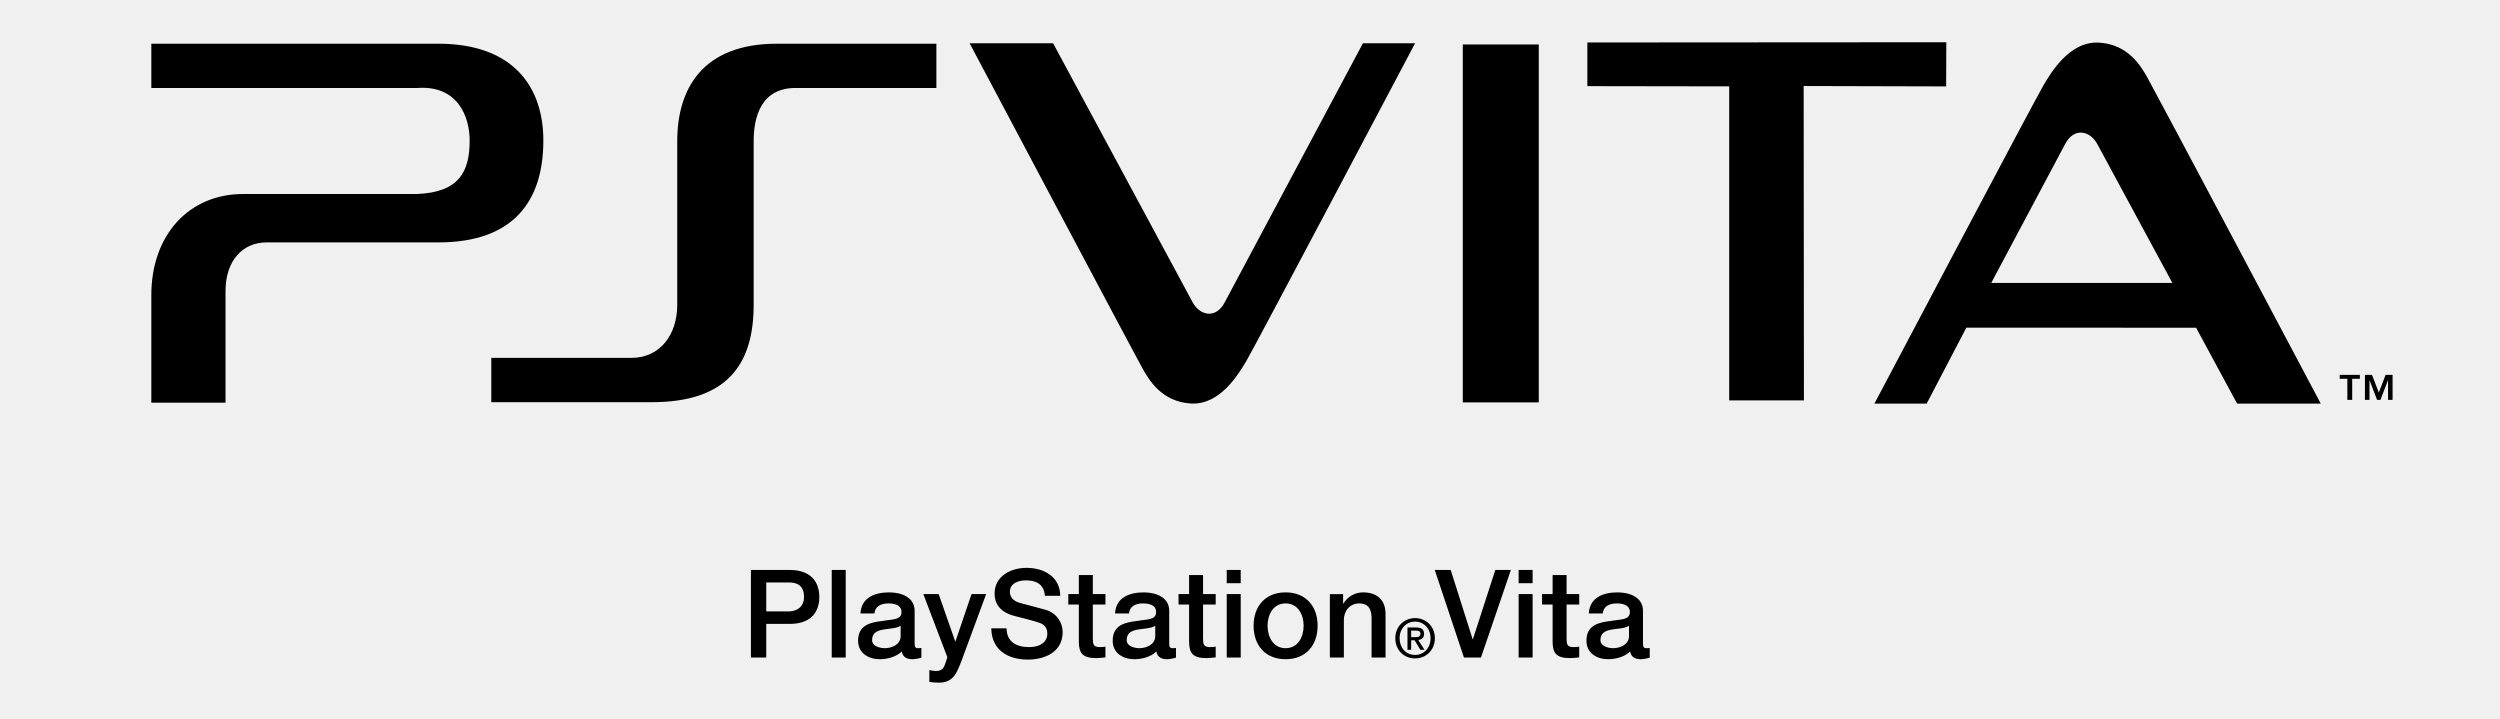
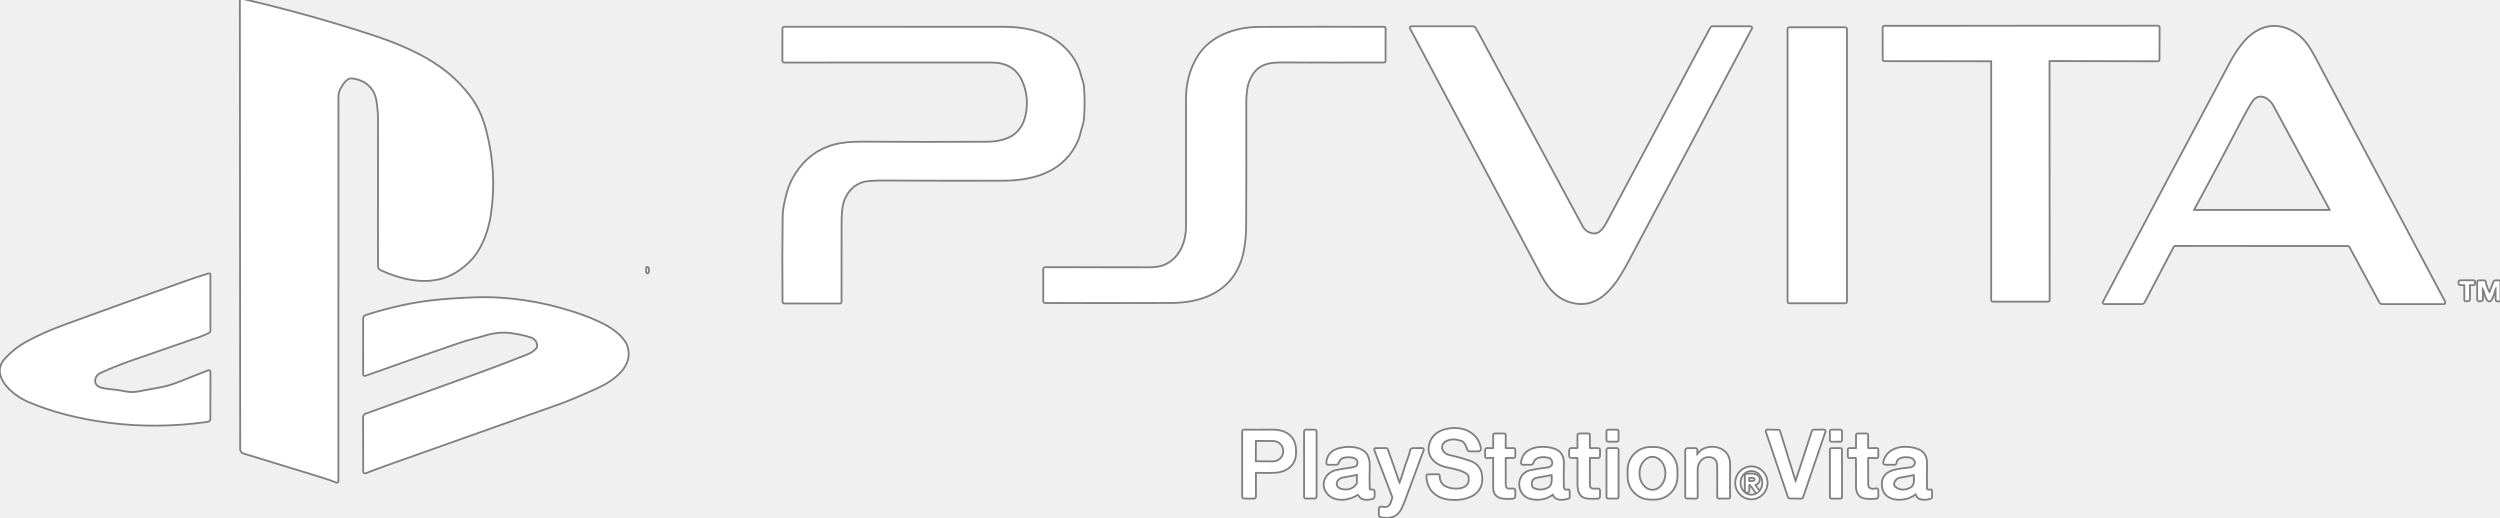
- <svg xmlns="http://www.w3.org/2000/svg" version="1.1" x="0px" y="0px" width="800px" height="230px" viewBox="-48.423 -13.517 800 230" enable-background="new -48.423 -13.517 800 230" xml:space="preserve">
-   <defs>
- </defs>
-   <path fill-rule="evenodd" clip-rule="evenodd" d="M715.752,114.432v-6.248h-0.04l-2.388,6.248h-1.086l-2.389-6.248h-0.037v6.248  h-1.457v-7.996h2.252l2.192,5.667l2.176-5.667h2.23v7.996H715.752z M704.28,114.432h-1.552v-6.734h-2.444v-1.262h6.442v1.262h-2.446  V114.432z M654.332,91.355l-73.525-0.026l-12.692,24.302h-16.719c0,0,52.105-98.644,54.18-102.013  c2.074-3.371,8.018-14.015,17.611-13.497c9.591,0.518,13.601,7.819,15.417,10.93c1.813,3.111,55.615,104.58,55.615,104.58h-26.765  L654.332,91.355z M622.896,32.915c-2.324-4.667-7.603-5.816-10.455-0.373c-1.189,2.247-23.667,44.476-23.667,44.476l57.965,0.005  L622.896,32.915z M528.748,14.011l0.085,100.591h-23.91V14.119l-45.388-0.071V0.077L574.395,0l-0.052,14.133L528.748,14.011z   M467.049,185.19c3.217-0.59,6.083-0.237,6.083-2.865c0-2.316-2.394-2.747-4.2-2.747c-2.511,0-4.276,1.021-4.474,3.218h-4.474  c0.313-5.221,4.749-6.751,9.222-6.751c3.964,0,8.124,1.61,8.124,5.888v10.439c0,1.097,0.236,1.53,1.061,1.53  c0.274,0,0.628,0,1.098-0.08v3.101c-0.667,0.236-2.078,0.51-2.824,0.51c-1.806,0-3.102-0.627-3.455-2.471  c-1.766,1.728-4.63,2.471-7.023,2.471c-3.651,0-6.946-1.961-6.946-5.925C459.24,186.445,463.282,185.621,467.049,185.19z   M467.834,193.902c1.961,0,5.022-1.021,5.022-3.848v-3.334c-1.373,0.903-3.531,0.863-5.495,1.216  c-1.922,0.314-3.648,1.021-3.648,3.374C463.713,193.312,466.265,193.902,467.834,193.902z M448.409,191.9v-11.97h-3.376v-3.336  h3.376v-6.084h4.474v6.084h4.043v3.336h-4.043v10.832c0,1.845,0.156,2.786,2.159,2.786c0.627,0,1.255,0,1.884-0.157v3.454  c-0.982,0.077-1.924,0.234-2.904,0.234C449.35,197.08,448.487,195.275,448.409,191.9z M419.671,0.708h24.313v114.546h-24.313V0.708z   M422.901,191.038l7.182-22.175h4.983l-9.575,28.022h-5.455l-9.341-28.022h5.103l7.025,22.175H422.901z M404.42,197.177  c-3.71,0-6.35-2.778-6.35-6.453c0-3.883,2.933-6.452,6.35-6.452c3.382,0,6.315,2.569,6.315,6.452S407.802,197.177,404.42,197.177z   M404.42,185.393c-2.794,0-4.969,2.191-4.969,5.331c0,2.934,1.897,5.332,4.969,5.332c2.761,0,4.935-2.174,4.935-5.332  C409.355,187.584,407.181,185.393,404.42,185.393z M405.421,191.277l2.002,3.14h-1.329l-1.846-3.053h-1.104v3.053h-1.174v-7.142  h2.709c1.726,0,2.604,0.604,2.604,2.053C407.284,190.62,406.492,191.157,405.421,191.277z M404.559,188.274h-1.415v2.089h1.312  c0.88,0,1.656-0.087,1.656-1.123C406.112,188.378,405.265,188.274,404.559,188.274z M332.749,115.609  c-9.573-0.518-13.575-7.804-15.386-10.908c-1.812-3.105-55.51-104.378-55.51-104.378h26.714l44.471,82.557  c2.319,4.658,7.59,5.805,10.437,0.371c2.328-4.398,44.242-82.928,44.242-82.928h16.688c0,0-52.007,98.453-54.077,101.816  C348.256,105.503,342.323,116.127,332.749,115.609z M267.139,176.594l-7.889,21.388c-1.453,3.651-2.512,6.948-7.183,6.948  c-1.059,0-2.079-0.079-3.1-0.236v-3.769c0.706,0.118,1.413,0.274,2.119,0.274c2.08,0,2.59-1.097,3.139-2.824l0.51-1.57  l-7.692-20.211h4.906l5.298,15.149h0.078l5.142-15.149H267.139z M192.749,31.606v52.439c0,19.174-8.632,31.137-32.558,31.137  h-51.396v-14.178h44.842c9.177,0,14.66-7.454,14.66-16.958V31.606c0-16.715,8.118-31.136,31.88-31.136h51.043v14.18h-44.161  C195.131,14.134,192.749,23.904,192.749,31.606z M91.854,64.053H36.854c-7.539,0-13.11,5.736-13.11,15.568v35.723H0V80.932  c0-19.337,12.127-32.366,29.333-32.366h55.638c13.644-0.519,16.898-7.291,16.898-17.124c0-7.538-3.771-17.829-16.898-16.793H0V0.471  h91.854c24.089,0,33.594,13.928,33.594,30.972C125.448,50.78,115.943,64.053,91.854,64.053z M213.768,177.536  c0,3.453-1.531,8.635-9.537,8.595h-7.457v10.755h-4.905v-28.022h12.362C212.237,168.863,213.768,174.043,213.768,177.536z   M196.774,172.867v9.262h7.182c2.198,0,4.906-1.1,4.906-4.632c0-3.689-2.237-4.63-4.827-4.63H196.774z M222.204,196.885h-4.474  v-28.022h4.474V196.885z M233.977,185.19c3.218-0.59,6.083-0.237,6.083-2.865c0-2.316-2.394-2.747-4.2-2.747  c-2.512,0-4.278,1.021-4.474,3.218h-4.474c0.313-5.221,4.749-6.751,9.222-6.751c3.964,0,8.125,1.61,8.125,5.888v10.439  c0,1.097,0.235,1.53,1.059,1.53c0.275,0,0.628,0,1.099-0.08v3.101c-0.667,0.236-2.079,0.51-2.826,0.51  c-1.804,0-3.1-0.627-3.453-2.471c-1.767,1.728-4.631,2.471-7.024,2.471c-3.65,0-6.947-1.961-6.947-5.925  C226.167,186.445,230.209,185.621,233.977,185.19z M234.762,193.902c1.962,0,5.023-1.021,5.023-3.848v-3.334  c-1.374,0.903-3.532,0.863-5.495,1.216c-1.923,0.314-3.649,1.021-3.649,3.374C230.642,193.312,233.192,193.902,234.762,193.902z   M280.794,193.548c4.317,0,5.926-2.12,5.926-4.238c0-2.159-1.177-3.023-2.315-3.454c-1.962-0.746-4.513-1.256-8.359-2.315  c-4.788-1.296-6.2-4.198-6.2-7.104c0-5.61,5.18-8.241,10.243-8.241c5.848,0,10.753,3.101,10.753,8.948h-4.906  c-0.235-3.611-2.669-4.945-6.044-4.945c-2.276,0-5.141,0.824-5.141,3.65c0,1.962,1.334,3.06,3.336,3.609  c0.431,0.119,6.632,1.727,8.083,2.16c3.689,1.098,5.456,4.237,5.456,7.142c0,6.279-5.573,8.791-11.146,8.791  c-6.397,0-11.577-3.061-11.695-10.008h4.905C273.691,191.86,276.87,193.548,280.794,193.548z M296.805,170.51h4.475v6.084h4.041  v3.336h-4.041v10.832c0,1.845,0.156,2.786,2.157,2.786c0.628,0,1.257,0,1.884-0.157v3.454c-0.981,0.077-1.923,0.234-2.904,0.234  c-4.67,0-5.534-1.805-5.612-5.18v-11.97h-3.375v-3.336h3.375V170.51z M315.446,185.19c3.218-0.59,6.083-0.237,6.083-2.865  c0-2.316-2.394-2.747-4.199-2.747c-2.512,0-4.278,1.021-4.475,3.218h-4.474c0.314-5.221,4.749-6.751,9.223-6.751  c3.964,0,8.124,1.61,8.124,5.888v10.439c0,1.097,0.234,1.53,1.06,1.53c0.275,0,0.627,0,1.099-0.08v3.101  c-0.667,0.236-2.08,0.51-2.825,0.51c-1.806,0-3.101-0.627-3.455-2.471c-1.765,1.728-4.63,2.471-7.024,2.471  c-3.65,0-6.946-1.961-6.946-5.925C307.636,186.445,311.678,185.621,315.446,185.19z M316.23,193.902  c1.962,0,5.023-1.021,5.023-3.848v-3.334c-1.374,0.903-3.531,0.863-5.494,1.216c-1.922,0.314-3.649,1.021-3.649,3.374  C312.11,193.312,314.66,193.902,316.23,193.902z M332.084,170.51h4.474v6.084h4.042v3.336h-4.042v10.832  c0,1.845,0.157,2.786,2.158,2.786c0.628,0,1.256,0,1.885-0.157v3.454c-0.981,0.077-1.923,0.234-2.905,0.234  c-4.67,0-5.533-1.805-5.612-5.18v-11.97h-3.375v-3.336h3.375V170.51z M348.606,173.101h-4.474v-4.238h4.474V173.101z   M348.606,196.885h-4.474v-20.291h4.474V196.885z M362.969,176.044c6.515,0,10.242,4.475,10.242,10.676  c0,6.238-3.728,10.712-10.242,10.712s-10.242-4.474-10.242-10.712C352.727,180.519,356.455,176.044,362.969,176.044z   M362.969,193.902c4.004,0,5.769-3.651,5.769-7.182c0-3.494-1.765-7.143-5.769-7.143c-4.003,0-5.769,3.648-5.769,7.143  C357.201,190.25,358.966,193.902,362.969,193.902z M381.374,179.578l0.078,0.077c1.334-2.236,3.65-3.61,6.318-3.61  c4.396,0,7.182,2.354,7.182,6.908v13.933h-4.473v-12.757c-0.079-3.177-1.336-4.551-3.964-4.551c-2.983,0-4.906,2.354-4.906,5.337  v11.971h-4.475v-20.291h4.239V179.578z M442.012,173.101h-4.474v-4.238h4.474V173.101z M442.012,196.885h-4.474v-20.291h4.474  V196.885z" />
+ <svg xmlns="http://www.w3.org/2000/svg" version="1.1" viewBox="0.00 0.00 1357.00 281.00">
+   <g stroke-width="2.00" fill="none" stroke-linecap="butt">
+     <path stroke="#808080" vector-effect="non-scaling-stroke" d="   M 130.69 0.00   L 130.88 243.69   Q 130.89 245.25 132.38 245.71   Q 152.39 251.82 173.24 258.23   Q 179.13 260.03 182.72 261.47   Q 183.19 261.66 183.19 261.15   Q 183.17 151.92 183.20 52.40   Q 183.20 50.04 184.35 47.95   C 185.65 45.60 187.97 41.59 191.32 42.07   Q 199.77 43.27 203.31 49.88   Q 204.63 52.35 205.15 56.80   Q 205.69 61.43 205.69 64.00   Q 205.73 103.78 205.68 144.47   A 1.92 1.92 0.0 0 0 206.81 146.22   C 217.08 150.90 228.91 153.82 239.89 150.72   Q 247.33 148.63 254.22 142.03   Q 261.22 135.33 264.57 123.02   Q 265.41 119.95 265.89 116.83   Q 269.42 93.97 263.47 71.07   C 261.27 62.61 258.34 56.37 252.56 49.61   Q 247.87 44.12 243.99 40.86   C 231.49 30.36 215.94 24.02 200.40 18.98   Q 166.63 8.02 132.03 0.00" />
+     <path stroke="#808080" vector-effect="non-scaling-stroke" d="   M 1022.44 32.34   A 0.36 0.36 0.0 0 0 1022.80 32.70   L 1080.96 32.75   A 0.36 0.36 0.0 0 1 1081.32 33.11   L 1081.32 162.89   A 0.36 0.36 0.0 0 0 1081.68 163.25   L 1111.68 163.25   A 0.36 0.36 0.0 0 0 1112.04 162.89   L 1111.98 32.99   A 0.36 0.36 0.0 0 1 1112.34 32.63   L 1171.30 32.77   A 0.36 0.36 0.0 0 0 1171.66 32.41   L 1171.73 14.81   A 0.36 0.36 0.0 0 0 1171.37 14.45   L 1022.76 14.51   A 0.36 0.36 0.0 0 0 1022.40 14.87   L 1022.44 32.34" />
+     <path stroke="#808080" vector-effect="non-scaling-stroke" d="   M 1180.70 133.00   L 1274.24 133.04   A 1.74 1.73 -14.1 0 1 1275.77 133.95   L 1292.04 164.06   Q 1292.31 164.56 1292.88 164.56   L 1326.49 164.56   A 0.37 0.36 76.1 0 0 1326.81 164.02   Q 1290.91 96.39 1256.21 31.18   C 1253.89 26.82 1251.00 22.06 1247.05 19.12   C 1236.14 11.02 1225.00 14.35 1217.26 24.21   Q 1213.63 28.83 1210.75 34.24   Q 1176.21 98.94 1141.95 163.98   Q 1141.65 164.55 1142.30 164.55   L 1162.66 164.56   Q 1163.30 164.56 1163.60 163.99   L 1179.45 133.76   A 1.42 1.41 -76.0 0 1 1180.70 133.00" />
+     <path stroke="#808080" vector-effect="non-scaling-stroke" d="   M 922.52 26.85   Q 897.75 73.61 872.81 120.33   C 870.18 125.25 867.42 129.22 861.53 126.14   C 860.56 125.64 859.23 124.19 858.82 123.42   Q 830.44 70.90 800.66 15.49   A 1.35 1.34 -14.0 0 0 799.47 14.78   L 766.05 14.77   Q 765.56 14.77 765.79 15.21   Q 801.03 81.69 836.74 148.74   C 841.11 156.95 846.56 163.35 856.46 164.42   C 870.29 165.91 878.48 151.11 883.93 140.86   Q 917.32 78.06 950.53 15.17   A 0.27 0.27 0.0 0 0 950.29 14.77   L 929.54 14.76   Q 929.06 14.76 928.83 15.18   Q 925.95 20.37 922.52 26.85" />
+     <path stroke="#808080" vector-effect="non-scaling-stroke" d="   M 458.03 108.04   Q 461.38 100.22 468.85 98.20   Q 471.75 97.42 481.81 97.48   Q 513.75 97.68 544.57 97.58   C 562.10 97.52 577.80 92.27 584.84 75.81   C 585.83 73.51 586.13 71.03 586.95 68.67   Q 587.75 66.39 587.92 63.94   Q 588.57 55.14 587.85 46.84   C 587.67 44.70 586.71 42.83 586.24 40.81   C 584.56 33.68 579.86 27.30 573.97 23.06   C 565.58 16.99 555.16 15.04 544.70 15.04   Q 484.81 15.04 425.86 15.03   Q 425.20 15.03 425.20 15.69   L 425.18 32.84   Q 425.18 33.46 425.80 33.46   Q 482.64 33.44 538.09 33.43   Q 550.45 33.43 555.12 43.35   Q 559.24 52.12 557.25 62.22   C 554.94 73.89 546.06 77.39 535.47 77.44   Q 501.24 77.63 468.90 77.39   Q 458.68 77.32 452.81 78.93   Q 439.76 82.50 432.08 94.56   Q 429.07 99.29 427.57 104.66   Q 425.40 112.43 425.33 117.39   Q 425.02 137.58 425.26 163.72   Q 425.26 164.23 425.78 164.23   L 456.01 164.24   A 0.29 0.28 90.0 0 0 456.29 163.95   Q 456.28 142.56 456.31 120.84   C 456.32 116.81 456.49 111.64 458.03 108.04" />
+     <path stroke="#808080" vector-effect="non-scaling-stroke" d="   M 644.27 122.64   C 644.28 131.51 640.80 140.45 632.27 144.18   Q 629.04 145.60 623.48 145.59   Q 594.40 145.55 567.44 145.53   Q 566.77 145.53 566.77 146.20   L 566.77 163.53   A 0.44 0.44 0.0 0 0 567.21 163.97   Q 599.49 164.06 635.73 163.94   C 651.86 163.88 666.82 158.29 672.82 142.55   Q 674.32 138.61 675.06 133.61   Q 675.88 128.03 675.91 123.27   Q 676.07 92.54 675.99 55.55   C 675.98 52.28 676.33 47.74 677.31 44.88   C 680.35 36.10 686.02 33.37 694.97 33.40   Q 722.33 33.50 751.32 33.44   A 0.26 0.25 0.0 0 0 751.58 33.19   L 751.59 15.30   A 0.25 0.25 0.0 0 0 751.34 15.05   Q 715.11 14.96 683.41 15.11   C 670.62 15.17 657.08 19.87 650.36 30.93   Q 644.29 40.90 644.27 53.47   Q 644.23 87.94 644.27 122.64" />
+     <path stroke="#808080" vector-effect="non-scaling-stroke" d="   M 1002.02 15.68   A 0.37 0.37 0.0 0 0 1001.65 15.31   L 971.15 15.31   A 0.37 0.37 0.0 0 0 970.78 15.68   L 970.78 163.74   A 0.37 0.37 0.0 0 0 971.15 164.11   L 1001.65 164.11   A 0.37 0.37 0.0 0 0 1002.02 163.74   L 1002.02 15.68" />
+     <path stroke="#808080" vector-effect="non-scaling-stroke" d="   M 351.27 146.17   C 351.32 146.67 351.09 147.23 351.27 147.69   Q 351.45 148.19 351.61 147.68   Q 351.97 146.49 351.59 145.56   Q 351.40 145.09 351.31 145.59   Q 351.25 145.89 351.27 146.17" />
+     <path stroke="#808080" vector-effect="non-scaling-stroke" d="   M 54.25 210.71   C 49.95 209.34 50.27 203.93 54.33 202.02   Q 61.79 198.52 71.34 195.18   Q 89.62 188.81 108.41 182.32   Q 110.89 181.46 113.27 180.24   Q 113.71 180.01 113.71 179.52   L 113.71 149.26   Q 113.71 148.77 113.24 148.91   Q 105.94 151.17 98.57 153.81   Q 67.43 164.95 35.40 176.62   Q 23.32 181.02 14.01 186.19   Q 8.30 189.36 3.28 194.69   C -5.44 203.98 7.74 214.32 15.07 217.51   Q 34.14 225.80 59.28 229.01   Q 85.34 232.33 112.67 228.50   Q 113.69 228.36 113.69 227.32   L 113.73 201.93   Q 113.73 201.24 113.09 201.49   Q 106.22 204.20 97.65 207.60   Q 91.97 209.85 87.22 210.73   Q 80.59 211.96 74.44 213.10   Q 71.27 213.68 66.37 212.63   C 62.34 211.77 58.00 211.91 54.25 210.71" />
+     <path stroke="#808080" vector-effect="non-scaling-stroke" d="   M 1337.77 154.26   A 0.33 0.33 0.0 0 1 1338.10 154.59   L 1338.13 162.78   A 0.33 0.33 0.0 0 0 1338.51 163.10   L 1339.93 162.88   A 0.33 0.33 0.0 0 0 1340.21 162.56   L 1340.18 154.62   A 0.33 0.33 0.0 0 1 1340.51 154.29   L 1342.61 154.29   A 0.33 0.33 0.0 0 0 1342.94 153.98   L 1342.99 152.97   A 0.33 0.33 0.0 0 0 1342.66 152.62   L 1335.32 152.65   A 0.33 0.33 0.0 0 0 1334.99 152.99   L 1335.03 153.93   A 0.33 0.33 0.0 0 0 1335.36 154.25   L 1337.77 154.26" />
+     <path stroke="#808080" vector-effect="non-scaling-stroke" d="   M 1355.13 156.03   L 1355.09 162.42   A 0.74 0.74 0.0 0 0 1355.83 163.17   L 1356.29 163.18   A 0.47 0.47 0.0 0 0 1356.76 162.71   L 1356.78 153.27   Q 1356.78 152.64 1356.14 152.65   L 1354.47 152.67   A 0.62 0.61 -79.5 0 0 1353.90 153.07   L 1351.63 159.07   Q 1351.45 159.56 1351.16 159.12   Q 1349.24 156.24 1348.81 153.01   Q 1348.76 152.66 1348.41 152.66   L 1345.45 152.67   Q 1345.07 152.67 1345.08 153.05   L 1345.14 162.47   Q 1345.14 163.15 1345.82 163.08   L 1346.68 162.99   Q 1347.28 162.92 1347.26 162.32   L 1347.13 156.23   Q 1347.11 155.32 1347.63 156.06   C 1349.18 158.26 1348.97 160.82 1350.53 162.80   A 0.85 0.84 -49.4 0 0 1351.93 162.69   Q 1353.21 160.42 1353.96 157.32   Q 1354.15 156.52 1354.70 155.87   Q 1355.13 155.36 1355.13 156.03" />
+     <path stroke="#808080" vector-effect="non-scaling-stroke" d="   M 288.08 182.64   Q 292.04 183.96 292.07 188.01   Q 292.07 188.67 291.65 189.19   Q 289.69 191.57 286.23 192.93   Q 270.70 199.06 258.47 203.48   Q 228.21 214.39 198.62 225.01   Q 197.60 225.38 197.60 226.46   L 197.65 255.82   Q 197.65 256.71 198.48 256.38   Q 203.56 254.37 208.87 252.47   Q 256.35 235.54 303.68 218.82   Q 310.29 216.48 323.92 210.32   C 332.36 206.51 343.97 198.60 339.96 187.69   C 338.29 183.15 332.25 178.75 328.00 176.55   Q 320.76 172.81 311.49 169.80   C 294.04 164.15 275.57 161.21 257.28 161.90   Q 243.98 162.40 234.44 163.51   Q 217.19 165.52 198.68 171.49   Q 197.61 171.84 197.61 172.97   L 197.63 203.07   Q 197.63 203.71 198.24 203.50   Q 224.01 194.30 249.59 185.53   C 254.18 183.96 258.96 182.95 263.54 181.56   Q 270.43 179.46 277.08 180.29   Q 283.33 181.07 288.08 182.64" />
+     <path stroke="#808080" vector-effect="non-scaling-stroke" d="   M 797.53 258.40   C 799.30 266.09 790.22 266.69 785.37 264.85   Q 780.96 263.18 780.97 258.17   Q 780.97 257.91 780.72 257.91   L 775.02 257.99   Q 774.74 257.99 774.75 258.28   C 774.91 265.50 779.59 269.90 786.49 270.70   C 794.92 271.68 805.64 268.75 803.92 257.75   Q 803.10 252.49 797.94 250.67   Q 792.82 248.86 786.43 247.42   C 782.21 246.46 780.41 241.35 784.81 238.99   Q 788.27 237.13 793.36 238.85   C 795.26 239.49 796.29 241.87 796.81 243.64   Q 797.06 244.49 797.95 244.50   L 802.30 244.50   Q 803.54 244.50 803.32 243.28   C 801.63 233.93 791.87 231.18 783.83 233.67   Q 777.68 235.57 776.25 241.31   Q 774.91 246.71 779.24 250.43   Q 781.41 252.30 785.83 253.28   C 788.59 253.89 796.81 255.28 797.53 258.40" />
+     <path stroke="#808080" vector-effect="non-scaling-stroke" d="   M 681.88 256.14   Q 686.65 256.29 691.80 256.13   C 697.42 255.96 702.39 252.87 702.92 247.08   Q 703.34 242.44 702.02 239.62   C 699.86 235.00 695.23 233.62 690.23 233.69   Q 682.69 233.80 675.34 233.70   Q 674.74 233.69 674.74 234.28   L 674.75 269.43   Q 674.75 270.11 675.43 270.11   L 680.60 270.14   A 0.62 0.61 -0.5 0 0 681.22 269.52   L 681.21 256.79   Q 681.21 256.12 681.88 256.14" />
+     <path stroke="#808080" vector-effect="non-scaling-stroke" d="   M 714.14 234.12   A 0.40 0.40 0.0 0 0 713.74 233.72   L 708.76 233.72   A 0.40 0.40 0.0 0 0 708.36 234.12   L 708.36 269.70   A 0.40 0.40 0.0 0 0 708.76 270.10   L 713.74 270.10   A 0.40 0.40 0.0 0 0 714.14 269.70   L 714.14 234.12" />
+     <path stroke="#808080" vector-effect="non-scaling-stroke" d="   M 878.054 234.025   A 0.30 0.30 0.0 0 0 877.755 233.724   L 872.795 233.716   A 0.30 0.30 0.0 0 0 872.494 234.015   L 872.486 238.935   A 0.30 0.30 0.0 0 0 872.785 239.236   L 877.745 239.244   A 0.30 0.30 0.0 0 0 878.046 238.945   L 878.054 234.025" />
+     <path stroke="#808080" vector-effect="non-scaling-stroke" d="   M 974.94 261.71   A 0.33 0.33 0.0 0 1 974.31 261.71   L 965.71 233.99   A 0.33 0.33 0.0 0 0 965.40 233.76   L 959.26 233.69   A 0.33 0.33 0.0 0 0 958.94 234.12   L 971.04 269.86   A 0.33 0.33 0.0 0 0 971.35 270.08   L 977.86 270.14   A 0.33 0.33 0.0 0 0 978.18 269.91   L 990.40 234.12   A 0.33 0.33 0.0 0 0 990.08 233.68   L 984.31 233.74   A 0.33 0.33 0.0 0 0 984.00 233.97   L 974.94 261.71" />
+     <path stroke="#808080" vector-effect="non-scaling-stroke" d="   M 999.326 233.985   A 0.28 0.28 0.0 0 0 999.045 233.706   L 994.045 233.714   A 0.28 0.28 0.0 0 0 993.766 233.995   L 993.774 238.975   A 0.28 0.28 0.0 0 0 994.055 239.254   L 999.055 239.246   A 0.28 0.28 0.0 0 0 999.334 238.965   L 999.326 233.985" />
+     <path stroke="#808080" vector-effect="non-scaling-stroke" d="   M 816.77 243.00   L 816.80 236.05   Q 816.80 235.81 816.55 235.81   L 811.23 235.79   Q 811.00 235.79 811.00 236.02   L 811.00 243.26   A 0.50 0.50 0.0 0 1 810.49 243.76   L 807.22 243.70   Q 806.64 243.69 806.63 244.28   L 806.62 247.67   Q 806.62 248.22 807.17 248.18   L 810.45 247.97   Q 811.00 247.93 811.00 248.49   Q 811.01 256.08 810.99 264.35   C 810.97 270.83 816.35 270.44 821.16 270.19   A 0.88 0.88 0.0 0 0 821.99 269.31   L 822.01 266.40   Q 822.01 265.60 821.21 265.67   C 818.87 265.84 816.82 266.04 816.81 262.89   Q 816.80 255.77 816.79 248.70   A 0.64 0.64 0.0 0 1 817.43 248.06   L 821.58 248.09   Q 822.00 248.09 822.00 247.67   L 821.99 243.99   Q 821.99 243.74 821.74 243.74   L 817.50 243.73   Q 816.77 243.73 816.77 243.00" />
+     <path stroke="#808080" vector-effect="non-scaling-stroke" d="   M 862.48 242.98   L 862.49 236.02   Q 862.49 235.79 862.27 235.79   L 857.09 235.80   Q 856.73 235.80 856.73 236.16   L 856.76 242.99   Q 856.76 243.74 856.01 243.73   L 853.01 243.71   Q 852.22 243.71 852.23 244.49   L 852.24 247.42   A 0.68 0.68 0.0 0 0 852.92 248.09   L 856.03 248.05   A 0.72 0.72 0.0 0 1 856.76 248.78   Q 856.69 255.82 856.75 262.68   C 856.83 270.69 860.67 270.42 867.32 270.17   A 0.69 0.69 0.0 0 0 867.98 269.48   L 868.00 266.27   Q 868.00 265.67 867.41 265.69   L 864.91 265.75   A 2.35 2.35 0.0 0 1 862.50 263.40   L 862.49 248.50   A 0.49 0.48 0.6 0 1 863.00 248.01   L 867.29 248.13   Q 867.98 248.15 867.99 247.46   L 868.00 244.24   Q 868.00 243.73 867.49 243.73   L 863.23 243.74   Q 862.48 243.74 862.48 242.98" />
+     <path stroke="#808080" vector-effect="non-scaling-stroke" d="   M 1013.52 243.01   L 1013.52 236.03   Q 1013.52 235.78 1013.28 235.78   L 1008.19 235.81   Q 1007.95 235.81 1007.95 236.06   L 1007.95 243.14   Q 1007.95 243.74 1007.36 243.74   L 1003.75 243.73   Q 1003.48 243.73 1003.49 244.00   L 1003.51 247.82   Q 1003.51 248.15 1003.84 248.14   L 1007.22 248.01   Q 1007.87 247.98 1007.88 248.64   Q 1008.00 255.85 1007.93 263.67   C 1007.87 270.77 1012.70 270.55 1018.22 270.21   Q 1019.05 270.16 1019.05 269.33   L 1019.04 266.23   Q 1019.04 265.33 1018.19 265.60   C 1016.20 266.21 1013.60 265.69 1013.56 263.01   Q 1013.48 255.74 1013.54 248.67   Q 1013.54 248.02 1014.19 248.03   L 1018.68 248.16   Q 1019.03 248.17 1019.03 247.82   L 1019.03 244.00   A 0.29 0.29 0.0 0 0 1018.74 243.71   L 1014.26 243.74   Q 1013.52 243.75 1013.52 243.01" />
+     <path stroke="#808080" vector-effect="non-scaling-stroke" d="   M 737.74 268.64   C 739.03 271.30 742.43 271.00 744.82 270.38   Q 745.63 270.17 745.64 269.34   L 745.66 266.73   A 0.55 0.54 83.2 0 0 744.98 266.19   Q 744.25 266.37 743.55 266.14   Q 743.02 265.97 743.00 265.41   Q 742.78 259.32 742.98 252.74   Q 743.06 250.03 742.16 247.88   C 739.85 242.34 730.88 242.45 726.29 243.94   Q 720.84 245.71 720.41 251.21   Q 720.37 251.79 720.95 251.78   L 725.27 251.77   A 0.96 0.96 0.0 0 0 726.19 251.09   Q 726.89 248.82 728.87 248.14   C 731.85 247.13 738.89 247.39 737.03 252.69   A 1.15 1.14 -5.5 0 1 736.53 253.29   Q 735.16 254.08 733.69 254.27   Q 729.71 254.79 725.73 255.54   C 719.87 256.65 716.79 262.96 720.77 267.68   C 724.55 272.17 732.16 271.27 736.54 268.32   Q 737.33 267.79 737.74 268.64" />
+     <path stroke="#808080" vector-effect="non-scaling-stroke" d="   M 843.30 268.15   C 844.19 271.58 848.74 270.98 851.25 270.17   Q 851.56 270.07 851.55 269.75   L 851.48 266.27   Q 851.48 266.10 851.32 266.14   Q 848.40 266.90 848.35 263.95   Q 848.25 257.58 848.38 252.14   C 848.49 248.04 847.31 245.09 843.10 243.86   C 836.89 242.04 826.99 242.85 826.09 251.07   Q 826.02 251.75 826.69 251.75   L 831.06 251.78   Q 831.61 251.79 831.76 251.26   C 832.93 247.39 837.39 247.19 840.68 248.02   C 843.36 248.69 844.14 252.80 841.23 253.90   Q 840.28 254.26 839.31 254.36   Q 834.97 254.78 830.60 255.76   C 823.05 257.46 823.47 268.72 830.93 270.37   Q 837.71 271.86 842.76 267.96   Q 843.17 267.65 843.30 268.15" />
+     <path stroke="#808080" vector-effect="non-scaling-stroke" d="   M 910.003 254.995   A 11.90 11.90 0.0 0 0 898.062 243.136   L 895.822 243.144   A 11.90 11.90 0.0 0 0 883.964 255.085   L 883.977 258.825   A 11.90 11.90 0.0 0 0 895.918 270.684   L 898.158 270.676   A 11.90 11.90 0.0 0 0 910.016 258.735   L 910.003 254.995" />
+     <path stroke="#808080" vector-effect="non-scaling-stroke" d="   M 920.77 246.98   L 920.83 244.41   Q 920.84 243.73 920.16 243.73   L 916.13 243.74   Q 915.24 243.74 915.24 244.62   L 915.25 269.67   Q 915.25 270.10 915.67 270.10   L 920.67 270.14   Q 920.99 270.14 921.00 269.81   Q 921.02 262.52 920.98 255.13   C 920.97 251.05 923.66 247.29 928.11 247.65   Q 932.55 248.01 932.60 253.29   Q 932.68 261.66 932.61 269.75   A 0.38 0.38 0.0 0 0 932.99 270.13   L 938.27 270.12   A 0.34 0.33 90.0 0 0 938.60 269.78   Q 938.49 261.61 938.61 252.33   Q 938.64 249.40 937.51 247.32   C 934.92 242.57 927.71 241.83 923.65 244.72   C 922.69 245.40 922.16 246.47 921.27 247.22   Q 920.75 247.67 920.77 246.98" />
+     <path stroke="#808080" vector-effect="non-scaling-stroke" d="   M 1040.21 268.03   L 1040.95 269.53   A 1.52 1.46 85.8 0 0 1041.77 270.27   Q 1044.69 271.35 1047.96 270.16   Q 1048.24 270.06 1048.24 269.76   L 1048.23 266.33   A 0.15 0.14 82.8 0 0 1048.05 266.18   Q 1046.69 266.50 1045.87 265.96   Q 1045.50 265.73 1045.49 265.29   Q 1045.36 258.71 1045.50 252.01   Q 1045.56 249.41 1044.78 247.66   Q 1043.60 245.04 1040.34 243.98   C 1033.80 241.87 1024.47 242.85 1022.70 251.02   A 0.60 0.60 0.0 0 0 1023.29 251.75   L 1028.23 251.78   Q 1028.88 251.79 1028.95 251.14   C 1029.31 247.35 1035.01 247.21 1037.77 248.14   C 1038.74 248.46 1039.18 249.26 1039.66 250.09   C 1040.69 251.88 1038.78 253.93 1037.18 254.16   C 1030.80 255.08 1020.77 254.84 1022.08 264.34   C 1023.21 272.59 1035.03 271.90 1039.51 267.89   Q 1039.95 267.50 1040.21 268.03" />
+     <path stroke="#808080" vector-effect="non-scaling-stroke" d="   M 759.23 262.20   L 752.78 243.90   Q 752.71 243.71 752.51 243.71   L 746.59 243.75   A 0.21 0.20 79.2 0 0 746.40 244.03   L 756.13 269.40   Q 756.33 269.91 756.17 270.45   C 755.14 273.98 754.42 276.53 749.83 275.49   Q 748.94 275.29 748.93 276.21   L 748.92 279.40   Q 748.92 280.19 749.70 280.32   C 757.70 281.65 759.73 278.15 762.28 271.20   Q 767.56 256.82 772.30 244.21   Q 772.49 243.71 771.96 243.71   L 766.92 243.74   A 1.09 1.08 -84.1 0 0 765.86 244.61   Q 765.30 247.34 764.27 249.87   C 762.64 253.88 761.78 258.15 760.11 262.23   Q 759.64 263.36 759.23 262.20" />
+     <path stroke="#808080" vector-effect="non-scaling-stroke" d="   M 878.06 244.10   A 0.38 0.38 0.0 0 0 877.68 243.72   L 872.88 243.72   A 0.38 0.38 0.0 0 0 872.50 244.10   L 872.50 269.74   A 0.38 0.38 0.0 0 0 872.88 270.12   L 877.68 270.12   A 0.38 0.38 0.0 0 0 878.06 269.74   L 878.06 244.10" />
+     <path stroke="#808080" vector-effect="non-scaling-stroke" d="   M 999.33 244.01   A 0.28 0.28 0.0 0 0 999.05 243.73   L 994.05 243.73   A 0.28 0.28 0.0 0 0 993.77 244.01   L 993.77 269.85   A 0.28 0.28 0.0 0 0 994.05 270.13   L 999.05 270.13   A 0.28 0.28 0.0 0 0 999.33 269.85   L 999.33 244.01" />
+     <path stroke="#808080" vector-effect="non-scaling-stroke" d="   M 950.311 270.523   A 8.44 8.26 92.3 0 0 958.903 262.421   A 8.44 8.26 92.3 0 0 950.989 253.657   A 8.44 8.26 92.3 0 0 942.397 261.759   A 8.44 8.26 92.3 0 0 950.311 270.523" />
+     <path stroke="#808080" vector-effect="non-scaling-stroke" d="   M 1215.69 66.26   Q 1203.53 89.67 1190.50 113.69   Q 1190.08 114.45 1190.95 114.45   L 1264.69 114.45   A 0.43 0.43 0.0 0 0 1265.07 113.82   Q 1249.78 85.45 1234.51 57.26   C 1231.93 52.48 1225.85 49.27 1222.09 54.97   Q 1219.55 58.84 1215.69 66.26" />
+     <path stroke="#808080" vector-effect="non-scaling-stroke" d="   M 681.19 239.30   L 681.15 250.42   A 0.47 0.47 0.0 0 0 681.62 250.89   L 690.89 250.93   A 6.10 5.82 0.2 0 0 697.01 245.13   L 697.01 244.71   A 6.10 5.82 0.2 0 0 690.93 238.87   L 681.66 238.83   A 0.47 0.47 0.0 0 0 681.19 239.30" />
+     <path stroke="#808080" vector-effect="non-scaling-stroke" d="   M 736.75 257.23   Q 732.71 258.06 728.86 258.72   C 724.46 259.48 723.39 264.84 728.32 265.95   Q 733.49 267.12 736.63 263.12   Q 737.02 262.62 737.02 262.00   L 737.03 257.46   Q 737.03 257.18 736.75 257.23" />
+     <path stroke="#808080" vector-effect="non-scaling-stroke" d="   M 832.61 265.45   Q 836.49 267.15 840.40 265.14   C 843.24 263.68 842.76 260.48 842.75 257.87   Q 842.74 257.25 842.13 257.37   Q 838.27 258.14 834.83 258.66   Q 830.43 259.33 831.03 263.45   Q 831.23 264.84 832.61 265.45" />
+     <path stroke="#808080" vector-effect="non-scaling-stroke" d="   M 896.95 266.35   A 9.44 7.55 90.0 0 0 904.5 256.91   A 9.44 7.55 90.0 0 0 896.95 247.47   A 9.44 7.55 90.0 0 0 889.4 256.91   A 9.44 7.55 90.0 0 0 896.95 266.35" />
+     <path stroke="#808080" vector-effect="non-scaling-stroke" d="   M 1039.13 257.28   Q 1035.13 258.14 1031.02 258.83   C 1028.74 259.22 1026.14 262.69 1028.57 264.67   Q 1031.97 267.44 1036.64 265.40   C 1040.06 263.92 1039.41 260.38 1039.25 257.37   A 0.10 0.09 -7.2 0 0 1039.13 257.28" />
+     <path stroke="#808080" vector-effect="non-scaling-stroke" d="   M 950.563 269.039   A 6.95 6.43 90.8 0 0 957.089 262.18   A 6.95 6.43 90.8 0 0 950.757 255.141   A 6.95 6.43 90.8 0 0 944.231 262   A 6.95 6.43 90.8 0 0 950.563 269.039" />
+     <path stroke="#808080" vector-effect="non-scaling-stroke" d="   M 948.99 264.55   Q 948.99 261.01 951.03 263.91   L 952.98 266.68   A 0.89 0.89 0.0 0 0 953.96 267.02   L 954.27 266.92   A 0.33 0.33 0.0 0 0 954.45 266.42   L 952.49 263.62   Q 952.05 262.99 952.76 262.70   C 953.70 262.32 954.40 261.94 954.62 260.84   C 955.36 257.16 950.20 257.35 947.93 257.67   Q 947.61 257.72 947.61 258.03   L 947.58 266.33   Q 947.58 266.85 948.10 266.92   L 948.45 266.97   A 0.49 0.48 -86.4 0 0 948.99 266.48   L 948.99 264.55" />
+     <path stroke="#808080" vector-effect="non-scaling-stroke" d="   M 948.97 259.32   L 948.99 261.24   A 0.39 0.39 0.0 0 0 949.38 261.63   L 951.13 261.61   A 1.80 1.18 -0.6 0 0 952.92 260.41   L 952.92 260.07   A 1.80 1.18 -0.6 0 0 951.11 258.91   L 949.36 258.93   A 0.39 0.39 0.0 0 0 948.97 259.32" />
+   </g>
+   <path fill="#ffffff" d="   M 130.69 0.00   L 132.03 0.00   Q 166.63 8.02 200.40 18.98   C 215.94 24.02 231.49 30.36 243.99 40.86   Q 247.87 44.12 252.56 49.61   C 258.34 56.37 261.27 62.61 263.47 71.07   Q 269.42 93.97 265.89 116.83   Q 265.41 119.95 264.57 123.02   Q 261.22 135.33 254.22 142.03   Q 247.33 148.63 239.89 150.72   C 228.91 153.82 217.08 150.90 206.81 146.22   A 1.92 1.92 0.0 0 1 205.68 144.47   Q 205.73 103.78 205.69 64.00   Q 205.69 61.43 205.15 56.80   Q 204.63 52.35 203.31 49.88   Q 199.77 43.27 191.32 42.07   C 187.97 41.59 185.65 45.60 184.35 47.95   Q 183.20 50.04 183.20 52.40   Q 183.17 151.92 183.19 261.15   Q 183.19 261.66 182.72 261.47   Q 179.13 260.03 173.24 258.23   Q 152.39 251.82 132.38 245.71   Q 130.89 245.25 130.88 243.69   L 130.69 0.00   Z" />
+   <path fill="#ffffff" d="   M 1022.44 32.34   L 1022.40 14.87   A 0.36 0.36 0.0 0 1 1022.76 14.51   L 1171.37 14.45   A 0.36 0.36 0.0 0 1 1171.73 14.81   L 1171.66 32.41   A 0.36 0.36 0.0 0 1 1171.30 32.77   L 1112.34 32.63   A 0.36 0.36 0.0 0 0 1111.98 32.99   L 1112.04 162.89   A 0.36 0.36 0.0 0 1 1111.68 163.25   L 1081.68 163.25   A 0.36 0.36 0.0 0 1 1081.32 162.89   L 1081.32 33.11   A 0.36 0.36 0.0 0 0 1080.96 32.75   L 1022.80 32.70   A 0.36 0.36 0.0 0 1 1022.44 32.34   Z" />
+   <path fill="#ffffff" d="   M 1180.70 133.00   A 1.42 1.41 -76.0 0 0 1179.45 133.76   L 1163.60 163.99   Q 1163.30 164.56 1162.66 164.56   L 1142.30 164.55   Q 1141.65 164.55 1141.95 163.98   Q 1176.21 98.94 1210.75 34.24   Q 1213.63 28.83 1217.26 24.21   C 1225.00 14.35 1236.14 11.02 1247.05 19.12   C 1251.00 22.06 1253.89 26.82 1256.21 31.18   Q 1290.91 96.39 1326.81 164.02   A 0.37 0.36 76.1 0 1 1326.49 164.56   L 1292.88 164.56   Q 1292.31 164.56 1292.04 164.06   L 1275.77 133.95   A 1.74 1.73 -14.1 0 0 1274.24 133.04   L 1180.70 133.00   Z   M 1215.69 66.26   Q 1203.53 89.67 1190.50 113.69   Q 1190.08 114.45 1190.95 114.45   L 1264.69 114.45   A 0.43 0.43 0.0 0 0 1265.07 113.82   Q 1249.78 85.45 1234.51 57.26   C 1231.93 52.48 1225.85 49.27 1222.09 54.97   Q 1219.55 58.84 1215.69 66.26   Z" />
+   <path fill="#ffffff" d="   M 922.52 26.85   Q 925.95 20.37 928.83 15.18   Q 929.06 14.76 929.54 14.76   L 950.29 14.77   A 0.27 0.27 0.0 0 1 950.53 15.17   Q 917.32 78.06 883.93 140.86   C 878.48 151.11 870.29 165.91 856.46 164.42   C 846.56 163.35 841.11 156.95 836.74 148.74   Q 801.03 81.69 765.79 15.21   Q 765.56 14.77 766.05 14.77   L 799.47 14.78   A 1.35 1.34 -14.0 0 1 800.66 15.49   Q 830.44 70.90 858.82 123.42   C 859.23 124.19 860.56 125.64 861.53 126.14   C 867.42 129.22 870.18 125.25 872.81 120.33   Q 897.75 73.61 922.52 26.85   Z" />
+   <path fill="#ffffff" d="   M 458.03 108.04   C 456.49 111.64 456.32 116.81 456.31 120.84   Q 456.28 142.56 456.29 163.95   A 0.29 0.28 90.0 0 1 456.01 164.24   L 425.78 164.23   Q 425.26 164.23 425.26 163.72   Q 425.02 137.58 425.33 117.39   Q 425.40 112.43 427.57 104.66   Q 429.07 99.29 432.08 94.56   Q 439.76 82.50 452.81 78.93   Q 458.68 77.32 468.90 77.39   Q 501.24 77.63 535.47 77.44   C 546.06 77.39 554.94 73.89 557.25 62.22   Q 559.24 52.12 555.12 43.35   Q 550.45 33.43 538.09 33.43   Q 482.64 33.44 425.80 33.46   Q 425.18 33.46 425.18 32.84   L 425.20 15.69   Q 425.20 15.03 425.86 15.03   Q 484.81 15.04 544.70 15.04   C 555.16 15.04 565.58 16.99 573.97 23.06   C 579.86 27.30 584.56 33.68 586.24 40.81   C 586.71 42.83 587.67 44.70 587.85 46.84   Q 588.57 55.14 587.92 63.94   Q 587.75 66.39 586.95 68.67   C 586.13 71.03 585.83 73.51 584.84 75.81   C 577.80 92.27 562.10 97.52 544.57 97.58   Q 513.75 97.68 481.81 97.48   Q 471.75 97.42 468.85 98.20   Q 461.38 100.22 458.03 108.04   Z" />
+   <path fill="#ffffff" d="   M 632.27 144.18   C 640.80 140.45 644.28 131.51 644.27 122.64   Q 644.23 87.94 644.27 53.47   Q 644.29 40.90 650.36 30.93   C 657.08 19.87 670.62 15.17 683.41 15.11   Q 715.11 14.96 751.34 15.05   A 0.25 0.25 0.0 0 1 751.59 15.30   L 751.58 33.19   A 0.26 0.25 -0.0 0 1 751.32 33.44   Q 722.33 33.50 694.97 33.40   C 686.02 33.37 680.35 36.10 677.31 44.88   C 676.33 47.74 675.98 52.28 675.99 55.55   Q 676.07 92.54 675.91 123.27   Q 675.88 128.03 675.06 133.61   Q 674.32 138.61 672.82 142.55   C 666.82 158.29 651.86 163.88 635.73 163.94   Q 599.49 164.06 567.21 163.97   A 0.44 0.44 0.0 0 1 566.77 163.53   L 566.77 146.20   Q 566.77 145.53 567.44 145.53   Q 594.40 145.55 623.48 145.59   Q 629.04 145.60 632.27 144.18   Z" />
+   <rect fill="#ffffff" x="970.78" y="15.31" width="31.24" height="148.80" rx="0.37" />
+   <path fill="#ffffff" d="   M 351.27 146.17   Q 351.25 145.89 351.31 145.59   Q 351.40 145.09 351.59 145.56   Q 351.97 146.49 351.61 147.68   Q 351.45 148.19 351.27 147.69   C 351.09 147.23 351.32 146.67 351.27 146.17   Z" />
+   <path fill="#ffffff" d="   M 54.25 210.71   C 58.00 211.91 62.34 211.77 66.37 212.63   Q 71.27 213.68 74.44 213.10   Q 80.59 211.96 87.22 210.73   Q 91.97 209.85 97.65 207.60   Q 106.22 204.20 113.09 201.49   Q 113.73 201.24 113.73 201.93   L 113.69 227.32   Q 113.69 228.36 112.67 228.50   Q 85.34 232.33 59.28 229.01   Q 34.14 225.80 15.07 217.51   C 7.74 214.32 -5.44 203.98 3.28 194.69   Q 8.30 189.36 14.01 186.19   Q 23.32 181.02 35.40 176.62   Q 67.43 164.95 98.57 153.81   Q 105.94 151.17 113.24 148.91   Q 113.71 148.77 113.71 149.26   L 113.71 179.52   Q 113.71 180.01 113.27 180.24   Q 110.89 181.46 108.41 182.32   Q 89.62 188.81 71.34 195.18   Q 61.79 198.52 54.33 202.02   C 50.27 203.93 49.95 209.34 54.25 210.71   Z" />
+   <path fill="#ffffff" d="   M 1337.77 154.26   L 1335.36 154.25   A 0.33 0.33 0.0 0 1 1335.03 153.93   L 1334.99 152.99   A 0.33 0.33 0.0 0 1 1335.32 152.65   L 1342.66 152.62   A 0.33 0.33 0.0 0 1 1342.99 152.97   L 1342.94 153.98   A 0.33 0.33 0.0 0 1 1342.61 154.29   L 1340.51 154.29   A 0.33 0.33 0.0 0 0 1340.18 154.62   L 1340.21 162.56   A 0.33 0.33 0.0 0 1 1339.93 162.88   L 1338.51 163.10   A 0.33 0.33 0.0 0 1 1338.13 162.78   L 1338.10 154.59   A 0.33 0.33 0.0 0 0 1337.77 154.26   Z" />
+   <path fill="#ffffff" d="   M 1354.70 155.87   Q 1354.15 156.52 1353.96 157.32   Q 1353.21 160.42 1351.93 162.69   A 0.85 0.84 -49.4 0 1 1350.53 162.80   C 1348.97 160.82 1349.18 158.26 1347.63 156.06   Q 1347.11 155.32 1347.13 156.23   L 1347.26 162.32   Q 1347.28 162.92 1346.68 162.99   L 1345.82 163.08   Q 1345.14 163.15 1345.14 162.47   L 1345.08 153.05   Q 1345.07 152.67 1345.45 152.67   L 1348.41 152.66   Q 1348.76 152.66 1348.81 153.01   Q 1349.24 156.24 1351.16 159.12   Q 1351.45 159.56 1351.63 159.07   L 1353.90 153.07   A 0.62 0.61 -79.5 0 1 1354.47 152.67   L 1356.14 152.65   Q 1356.78 152.64 1356.78 153.27   L 1356.76 162.71   A 0.47 0.47 0.0 0 1 1356.29 163.18   L 1355.83 163.17   A 0.74 0.74 0.0 0 1 1355.09 162.42   L 1355.13 156.03   Q 1355.13 155.36 1354.70 155.87   Z" />
+   <path fill="#ffffff" d="   M 288.08 182.64   Q 283.33 181.07 277.08 180.29   Q 270.43 179.46 263.54 181.56   C 258.96 182.95 254.18 183.96 249.59 185.53   Q 224.01 194.30 198.24 203.50   Q 197.63 203.71 197.63 203.07   L 197.61 172.97   Q 197.61 171.84 198.68 171.49   Q 217.19 165.52 234.44 163.51   Q 243.98 162.40 257.28 161.90   C 275.57 161.21 294.04 164.15 311.49 169.80   Q 320.76 172.81 328.00 176.55   C 332.25 178.75 338.29 183.15 339.96 187.69   C 343.97 198.60 332.36 206.51 323.92 210.32   Q 310.29 216.48 303.68 218.82   Q 256.35 235.54 208.87 252.47   Q 203.56 254.37 198.48 256.38   Q 197.65 256.71 197.65 255.82   L 197.60 226.46   Q 197.60 225.38 198.62 225.01   Q 228.21 214.39 258.47 203.48   Q 270.70 199.06 286.23 192.93   Q 289.69 191.57 291.65 189.19   Q 292.07 188.67 292.07 188.01   Q 292.04 183.96 288.08 182.64   Z" />
+   <path fill="#ffffff" d="   M 797.53 258.40   C 796.81 255.28 788.59 253.89 785.83 253.28   Q 781.41 252.30 779.24 250.43   Q 774.91 246.71 776.25 241.31   Q 777.68 235.57 783.83 233.67   C 791.87 231.18 801.63 233.93 803.32 243.28   Q 803.54 244.50 802.30 244.50   L 797.95 244.50   Q 797.06 244.49 796.81 243.64   C 796.29 241.87 795.26 239.49 793.36 238.85   Q 788.27 237.13 784.81 238.99   C 780.41 241.35 782.21 246.46 786.43 247.42   Q 792.82 248.86 797.94 250.67   Q 803.10 252.49 803.92 257.75   C 805.64 268.75 794.92 271.68 786.49 270.70   C 779.59 269.90 774.91 265.50 774.75 258.28   Q 774.74 257.99 775.02 257.99   L 780.72 257.91   Q 780.97 257.91 780.97 258.17   Q 780.96 263.18 785.37 264.85   C 790.22 266.69 799.30 266.09 797.53 258.40   Z" />
+   <path fill="#ffffff" d="   M 681.21 256.79   L 681.22 269.52   A 0.62 0.61 -0.5 0 1 680.60 270.14   L 675.43 270.11   Q 674.75 270.11 674.75 269.43   L 674.74 234.28   Q 674.74 233.69 675.34 233.70   Q 682.69 233.80 690.23 233.69   C 695.23 233.62 699.86 235.00 702.02 239.62   Q 703.34 242.44 702.92 247.08   C 702.39 252.87 697.42 255.96 691.80 256.13   Q 686.65 256.29 681.88 256.14   Q 681.21 256.12 681.21 256.79   Z   M 681.19 239.30   L 681.15 250.42   A 0.47 0.47 0.0 0 0 681.62 250.89   L 690.89 250.93   A 6.10 5.82 0.2 0 0 697.01 245.13   L 697.01 244.71   A 6.10 5.82 0.2 0 0 690.93 238.87   L 681.66 238.83   A 0.47 0.47 0.0 0 0 681.19 239.30   Z" />
+   <rect fill="#ffffff" x="708.36" y="233.72" width="5.78" height="36.38" rx="0.40" />
+   <rect fill="#ffffff" x="-2.78" y="-2.76" transform="translate(875.27,236.48) rotate(0.1)" width="5.56" height="5.52" rx="0.30" />
+   <path fill="#ffffff" d="   M 974.94 261.71   L 984.00 233.97   A 0.33 0.33 0.0 0 1 984.31 233.74   L 990.08 233.68   A 0.33 0.33 0.0 0 1 990.40 234.12   L 978.18 269.91   A 0.33 0.33 0.0 0 1 977.86 270.14   L 971.35 270.08   A 0.33 0.33 0.0 0 1 971.04 269.86   L 958.94 234.12   A 0.33 0.33 0.0 0 1 959.26 233.69   L 965.40 233.76   A 0.33 0.33 0.0 0 1 965.71 233.99   L 974.31 261.71   A 0.33 0.33 0.0 0 0 974.94 261.71   Z" />
+   <rect fill="#ffffff" x="-2.78" y="-2.77" transform="translate(996.55,236.48) rotate(-0.1)" width="5.56" height="5.54" rx="0.28" />
+   <path fill="#ffffff" d="   M 817.50 243.73   L 821.74 243.74   Q 821.99 243.74 821.99 243.99   L 822.00 247.67   Q 822.00 248.09 821.58 248.09   L 817.43 248.06   A 0.64 0.64 0.0 0 0 816.79 248.70   Q 816.80 255.77 816.81 262.89   C 816.82 266.04 818.87 265.84 821.21 265.67   Q 822.01 265.60 822.01 266.40   L 821.99 269.31   A 0.88 0.88 0.0 0 1 821.16 270.19   C 816.35 270.44 810.97 270.83 810.99 264.35   Q 811.01 256.08 811.00 248.49   Q 811.00 247.93 810.45 247.97   L 807.17 248.18   Q 806.62 248.22 806.62 247.67   L 806.63 244.28   Q 806.64 243.69 807.22 243.70   L 810.49 243.76   A 0.50 0.50 0.0 0 0 811.00 243.26   L 811.00 236.02   Q 811.00 235.79 811.23 235.79   L 816.55 235.81   Q 816.80 235.81 816.80 236.05   L 816.77 243.00   Q 816.77 243.73 817.50 243.73   Z" />
+   <path fill="#ffffff" d="   M 863.23 243.74   L 867.49 243.73   Q 868.00 243.73 868.00 244.24   L 867.99 247.46   Q 867.98 248.15 867.29 248.13   L 863.00 248.01   A 0.49 0.48 0.6 0 0 862.49 248.50   L 862.50 263.40   A 2.35 2.35 0.0 0 0 864.91 265.75   L 867.41 265.69   Q 868.00 265.67 868.00 266.27   L 867.98 269.48   A 0.69 0.69 0.0 0 1 867.32 270.17   C 860.67 270.42 856.83 270.69 856.75 262.68   Q 856.69 255.82 856.76 248.78   A 0.72 0.72 0.0 0 0 856.03 248.05   L 852.92 248.09   A 0.68 0.68 0.0 0 1 852.24 247.42   L 852.23 244.49   Q 852.22 243.71 853.01 243.71   L 856.01 243.73   Q 856.76 243.74 856.76 242.99   L 856.73 236.16   Q 856.73 235.80 857.09 235.80   L 862.27 235.79   Q 862.49 235.79 862.49 236.02   L 862.48 242.98   Q 862.48 243.74 863.23 243.74   Z" />
+   <path fill="#ffffff" d="   M 1014.26 243.74   L 1018.74 243.71   A 0.29 0.29 0.0 0 1 1019.03 244.00   L 1019.03 247.82   Q 1019.03 248.17 1018.68 248.16   L 1014.19 248.03   Q 1013.54 248.02 1013.54 248.67   Q 1013.48 255.74 1013.56 263.01   C 1013.60 265.69 1016.20 266.21 1018.19 265.60   Q 1019.04 265.33 1019.04 266.23   L 1019.05 269.33   Q 1019.05 270.16 1018.22 270.21   C 1012.70 270.55 1007.87 270.77 1007.93 263.67   Q 1008.00 255.85 1007.88 248.64   Q 1007.87 247.98 1007.22 248.01   L 1003.84 248.14   Q 1003.51 248.15 1003.51 247.82   L 1003.49 244.00   Q 1003.48 243.73 1003.75 243.73   L 1007.36 243.74   Q 1007.95 243.74 1007.95 243.14   L 1007.95 236.06   Q 1007.95 235.81 1008.19 235.81   L 1013.28 235.78   Q 1013.52 235.78 1013.52 236.03   L 1013.52 243.01   Q 1013.52 243.75 1014.26 243.74   Z" />
+   <path fill="#ffffff" d="   M 736.54 268.32   C 732.16 271.27 724.55 272.17 720.77 267.68   C 716.79 262.96 719.87 256.65 725.73 255.54   Q 729.71 254.79 733.69 254.27   Q 735.16 254.08 736.53 253.29   A 1.15 1.14 -5.5 0 0 737.03 252.69   C 738.89 247.39 731.85 247.13 728.87 248.14   Q 726.89 248.82 726.19 251.09   A 0.96 0.96 0.0 0 1 725.27 251.77   L 720.95 251.78   Q 720.37 251.79 720.41 251.21   Q 720.84 245.71 726.29 243.94   C 730.88 242.45 739.85 242.34 742.16 247.88   Q 743.06 250.03 742.98 252.74   Q 742.78 259.32 743.00 265.41   Q 743.02 265.97 743.55 266.14   Q 744.25 266.37 744.98 266.19   A 0.55 0.54 83.2 0 1 745.66 266.73   L 745.64 269.34   Q 745.63 270.17 744.82 270.38   C 742.43 271.00 739.03 271.30 737.74 268.64   Q 737.33 267.79 736.54 268.32   Z   M 736.75 257.23   Q 732.71 258.06 728.86 258.72   C 724.46 259.48 723.39 264.84 728.32 265.95   Q 733.49 267.12 736.63 263.12   Q 737.02 262.62 737.02 262.00   L 737.03 257.46   Q 737.03 257.18 736.75 257.23   Z" />
+   <path fill="#ffffff" d="   M 842.76 267.96   Q 837.71 271.86 830.93 270.37   C 823.47 268.72 823.05 257.46 830.60 255.76   Q 834.97 254.78 839.31 254.36   Q 840.28 254.26 841.23 253.90   C 844.14 252.80 843.36 248.69 840.68 248.02   C 837.39 247.19 832.93 247.39 831.76 251.26   Q 831.61 251.79 831.06 251.78   L 826.69 251.75   Q 826.02 251.75 826.09 251.07   C 826.99 242.85 836.89 242.04 843.10 243.86   C 847.31 245.09 848.49 248.04 848.38 252.14   Q 848.25 257.58 848.35 263.95   Q 848.40 266.90 851.32 266.14   Q 851.48 266.10 851.48 266.27   L 851.55 269.75   Q 851.56 270.07 851.25 270.17   C 848.74 270.98 844.19 271.58 843.30 268.15   Q 843.17 267.65 842.76 267.96   Z   M 832.61 265.45   Q 836.49 267.15 840.40 265.14   C 843.24 263.68 842.76 260.48 842.75 257.87   Q 842.74 257.25 842.13 257.37   Q 838.27 258.14 834.83 258.66   Q 830.43 259.33 831.03 263.45   Q 831.23 264.84 832.61 265.45   Z" />
+   <path fill="#ffffff" d="   M 910.016 258.735   A 11.90 11.90 0.0 0 1 898.158 270.676   L 895.918 270.684   A 11.90 11.90 0.0 0 1 883.977 258.825   L 883.964 255.085   A 11.90 11.90 0.0 0 1 895.822 243.144   L 898.062 243.136   A 11.90 11.90 0.0 0 1 910.003 254.995   L 910.016 258.735   Z   M 896.95 266.35   A 9.44 7.55 90.0 0 0 904.5 256.91   A 9.44 7.55 90.0 0 0 896.95 247.47   A 9.44 7.55 90.0 0 0 889.4 256.91   A 9.44 7.55 90.0 0 0 896.95 266.35   Z" />
+   <path fill="#ffffff" d="   M 921.27 247.22   C 922.16 246.47 922.69 245.40 923.65 244.72   C 927.71 241.83 934.92 242.57 937.51 247.32   Q 938.64 249.40 938.61 252.33   Q 938.49 261.61 938.60 269.78   A 0.34 0.33 90.0 0 1 938.27 270.12   L 932.99 270.13   A 0.38 0.38 0.0 0 1 932.61 269.75   Q 932.68 261.66 932.60 253.29   Q 932.55 248.01 928.11 247.65   C 923.66 247.29 920.97 251.05 920.98 255.13   Q 921.02 262.52 921.00 269.81   Q 920.99 270.14 920.67 270.14   L 915.67 270.10   Q 915.25 270.10 915.25 269.67   L 915.24 244.62   Q 915.24 243.74 916.13 243.74   L 920.16 243.73   Q 920.84 243.73 920.83 244.41   L 920.77 246.98   Q 920.75 247.67 921.27 247.22   Z" />
+   <path fill="#ffffff" d="   M 1039.51 267.89   C 1035.03 271.90 1023.21 272.59 1022.08 264.34   C 1020.77 254.84 1030.80 255.08 1037.18 254.16   C 1038.78 253.93 1040.69 251.88 1039.66 250.09   C 1039.18 249.26 1038.74 248.46 1037.77 248.14   C 1035.01 247.21 1029.31 247.35 1028.95 251.14   Q 1028.88 251.79 1028.23 251.78   L 1023.29 251.75   A 0.60 0.60 0.0 0 1 1022.70 251.02   C 1024.47 242.85 1033.80 241.87 1040.34 243.98   Q 1043.60 245.04 1044.78 247.66   Q 1045.56 249.41 1045.50 252.01   Q 1045.36 258.71 1045.49 265.29   Q 1045.50 265.73 1045.87 265.96   Q 1046.69 266.50 1048.05 266.18   A 0.15 0.14 82.8 0 1 1048.23 266.33   L 1048.24 269.76   Q 1048.24 270.06 1047.96 270.16   Q 1044.69 271.35 1041.77 270.27   A 1.52 1.46 85.8 0 1 1040.95 269.53   L 1040.21 268.03   Q 1039.95 267.50 1039.51 267.89   Z   M 1039.13 257.28   Q 1035.13 258.14 1031.02 258.83   C 1028.74 259.22 1026.14 262.69 1028.57 264.67   Q 1031.97 267.44 1036.64 265.40   C 1040.06 263.92 1039.41 260.38 1039.25 257.37   A 0.10 0.09 -7.2 0 0 1039.13 257.28   Z" />
+   <path fill="#ffffff" d="   M 759.23 262.20   Q 759.64 263.36 760.11 262.23   C 761.78 258.15 762.64 253.88 764.27 249.87   Q 765.30 247.34 765.86 244.61   A 1.09 1.08 -84.1 0 1 766.92 243.74   L 771.96 243.71   Q 772.49 243.71 772.30 244.21   Q 767.56 256.82 762.28 271.20   C 759.73 278.15 757.70 281.65 749.70 280.32   Q 748.92 280.19 748.92 279.40   L 748.93 276.21   Q 748.94 275.29 749.83 275.49   C 754.42 276.53 755.14 273.98 756.17 270.45   Q 756.33 269.91 756.13 269.40   L 746.40 244.03   A 0.21 0.20 79.2 0 1 746.59 243.75   L 752.51 243.71   Q 752.71 243.71 752.78 243.90   L 759.23 262.20   Z" />
+   <rect fill="#ffffff" x="872.50" y="243.72" width="5.56" height="26.40" rx="0.38" />
+   <rect fill="#ffffff" x="993.77" y="243.73" width="5.56" height="26.40" rx="0.28" />
+   <path fill="#ffffff" d="   M 950.311 270.523   A 8.44 8.26 92.3 0 1 942.397 261.759   A 8.44 8.26 92.3 0 1 950.989 253.657   A 8.44 8.26 92.3 0 1 958.903 262.421   A 8.44 8.26 92.3 0 1 950.311 270.523   Z   M 950.563 269.039   A 6.95 6.43 90.8 0 0 957.089 262.18   A 6.95 6.43 90.8 0 0 950.757 255.141   A 6.95 6.43 90.8 0 0 944.231 262   A 6.95 6.43 90.8 0 0 950.563 269.039   Z" />
+   <path fill="#ffffff" d="   M 948.99 264.55   L 948.99 266.48   A 0.49 0.48 -86.4 0 1 948.45 266.97   L 948.10 266.92   Q 947.58 266.85 947.58 266.33   L 947.61 258.03   Q 947.61 257.72 947.93 257.67   C 950.20 257.35 955.36 257.16 954.62 260.84   C 954.40 261.94 953.70 262.32 952.76 262.70   Q 952.05 262.99 952.49 263.62   L 954.45 266.42   A 0.33 0.33 0.0 0 1 954.27 266.92   L 953.96 267.02   A 0.89 0.89 0.0 0 1 952.98 266.68   L 951.03 263.91   Q 948.99 261.01 948.99 264.55   Z   M 948.97 259.32   L 948.99 261.24   A 0.39 0.39 0.0 0 0 949.38 261.63   L 951.13 261.61   A 1.80 1.18 -0.6 0 0 952.92 260.41   L 952.92 260.07   A 1.80 1.18 -0.6 0 0 951.11 258.91   L 949.36 258.93   A 0.39 0.39 0.0 0 0 948.97 259.32   Z" />
</svg>
